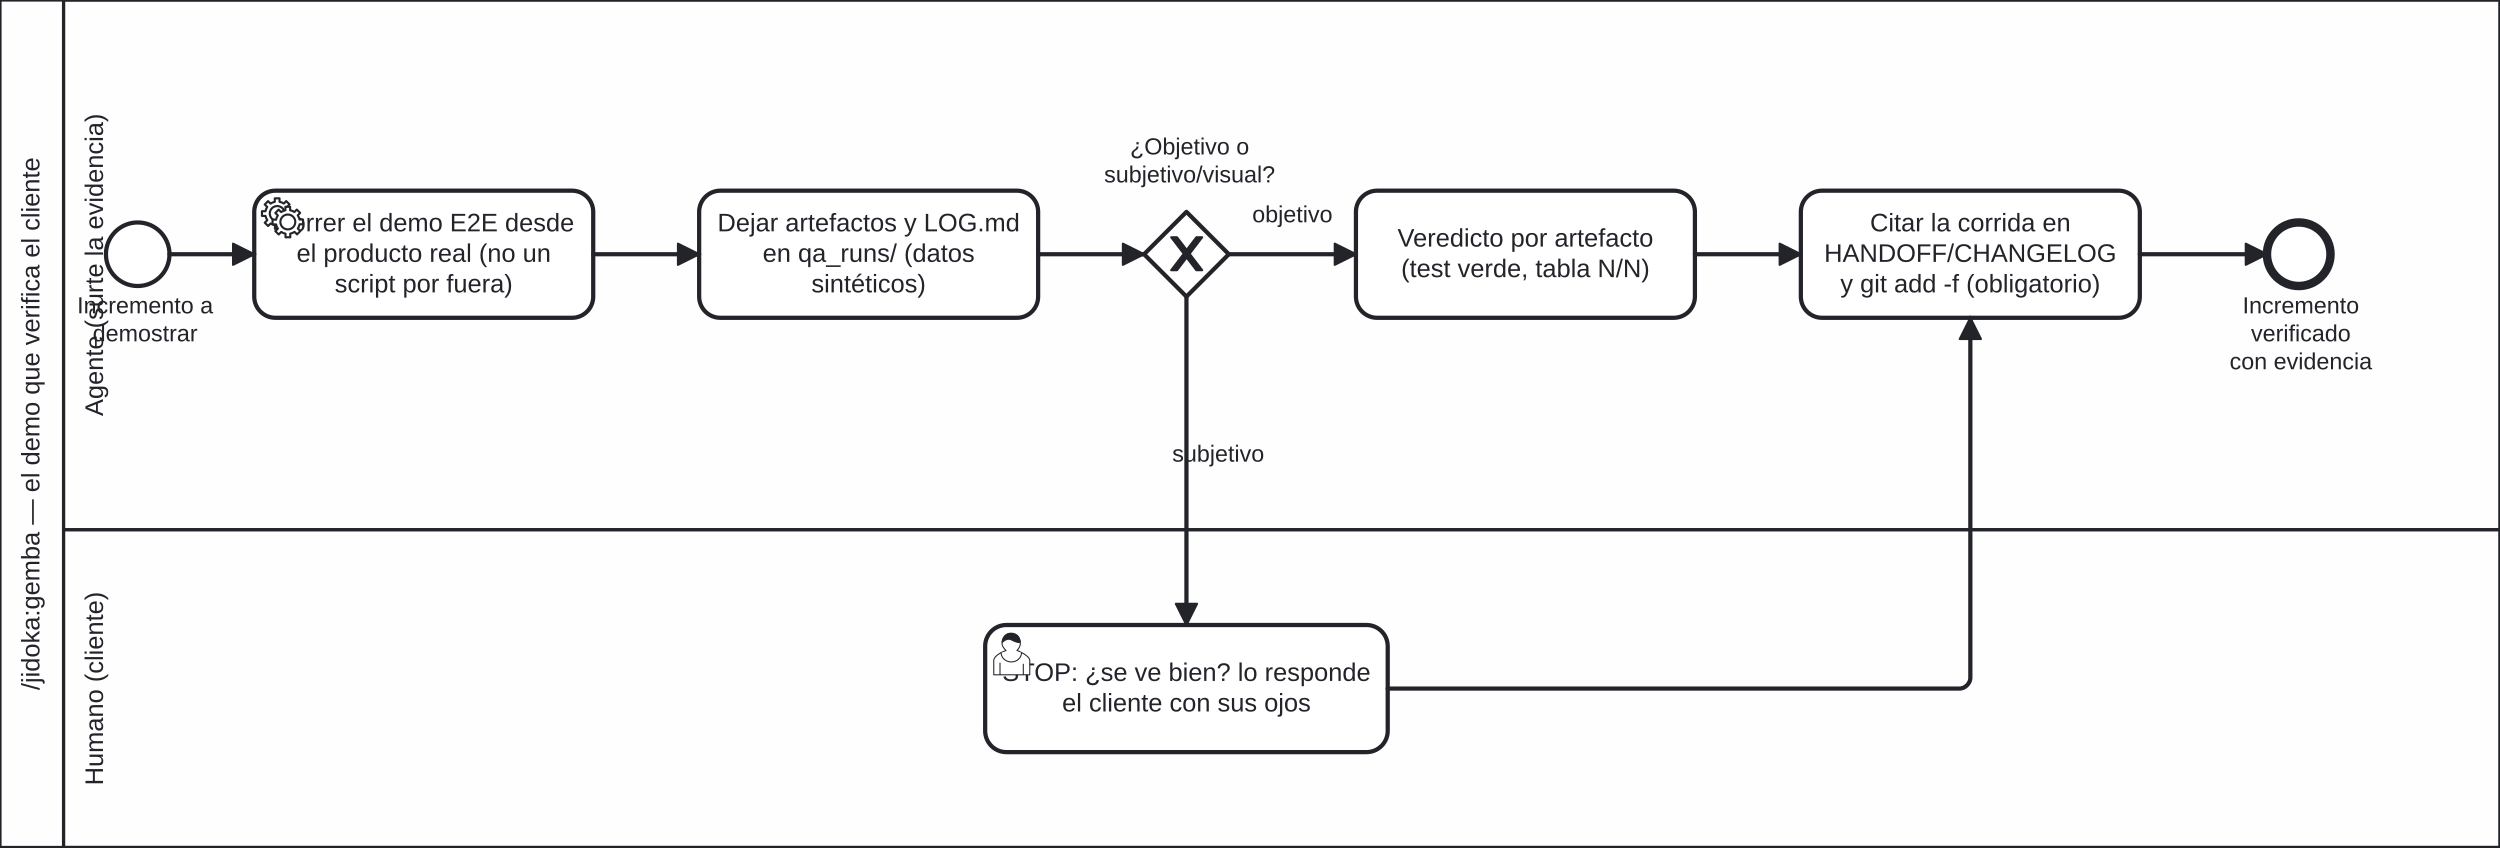
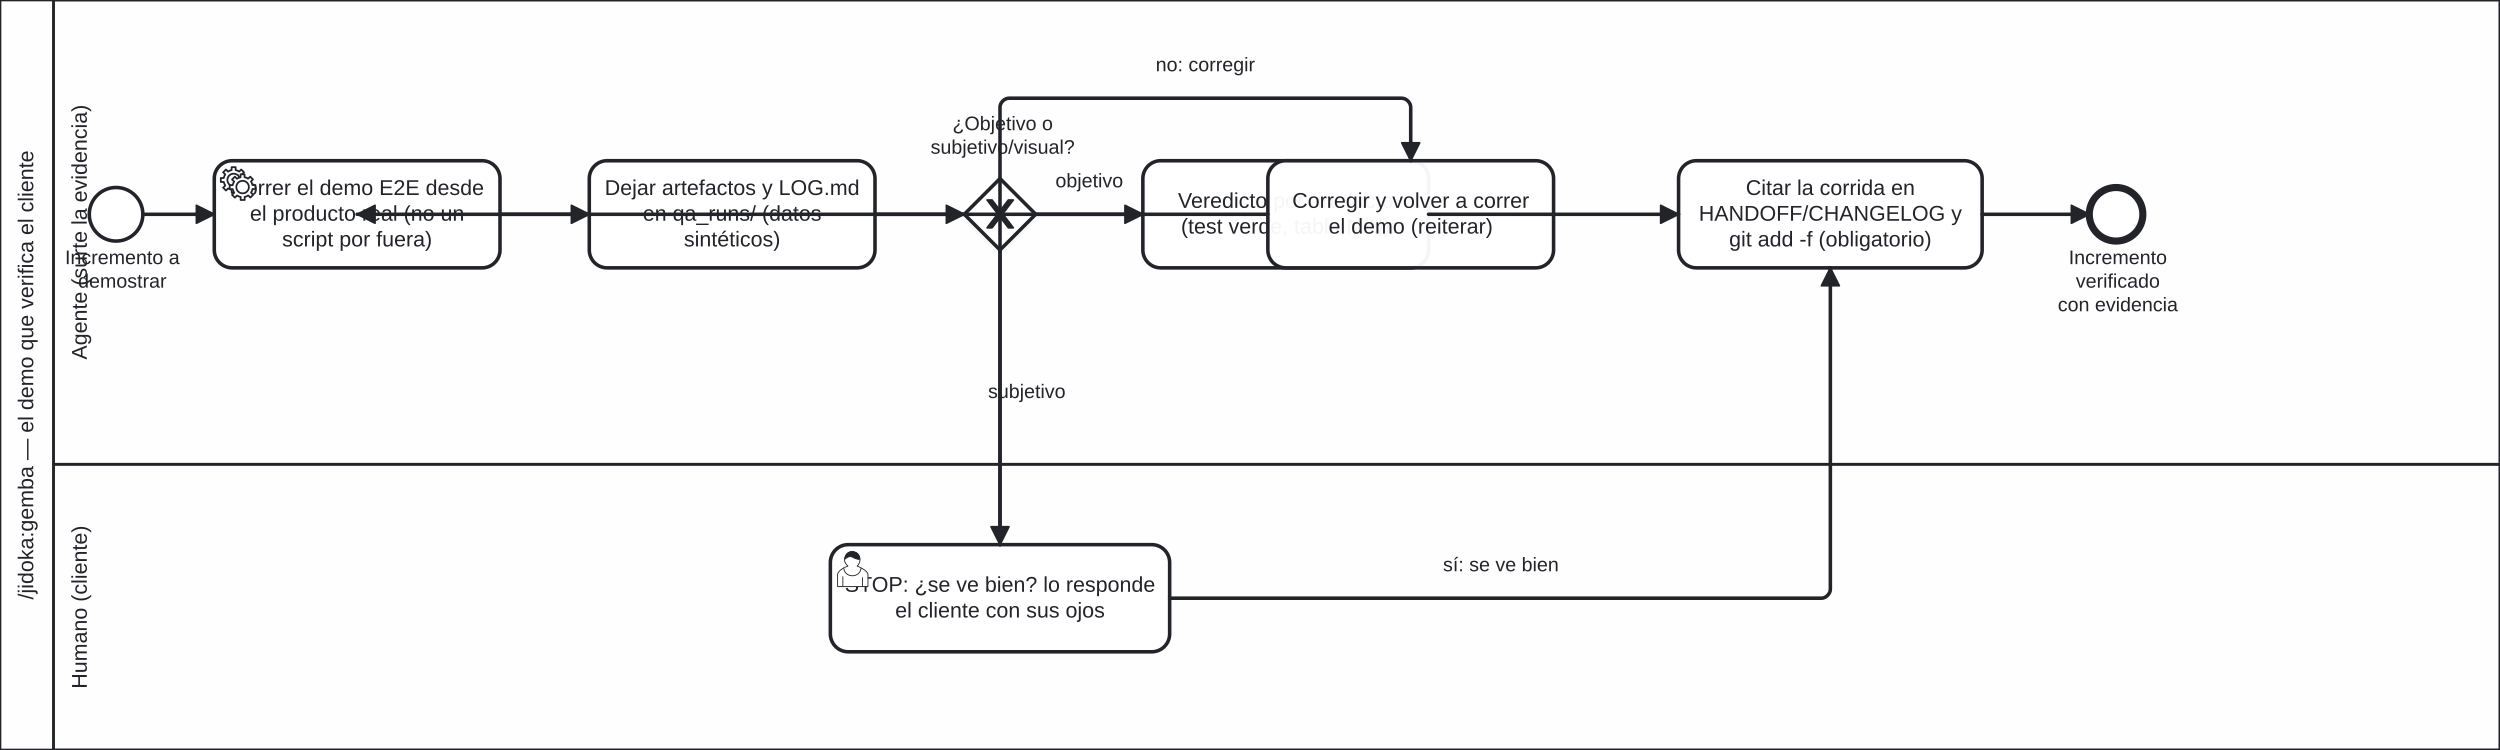
- <svg xmlns="http://www.w3.org/2000/svg" width="1180" height="400" viewBox="160 80 1180 400" version="1.1">
+ <svg xmlns="http://www.w3.org/2000/svg" width="1400" height="420" viewBox="160 80 1400 420" version="1.1">
  <g class="djs-group">
    <g class="djs-element djs-shape" data-element-id="Pool_Gemba" style="display: block;" transform="matrix(1 0 0 1 160 80)">
      <g class="djs-visual">
-         <rect x="0" y="0" width="1180" height="400" rx="0" ry="0" style="stroke-linecap: round; stroke-linejoin: round; stroke: rgb(34, 36, 42); stroke-width: 1.5px; fill: white; fill-opacity: 0.95;" />
-         <path style="fill: none; stroke-linecap: round; stroke-linejoin: round; stroke: rgb(34, 36, 42); stroke-width: 1.5px;" d="M30,0L30,400" />
-         <text lineHeight="1.2" class="djs-label" style="font-family: Arial, sans-serif; font-size: 12px; font-weight: normal; fill: rgb(34, 36, 42);" transform="matrix(-1.83697e-16 -1 1 -1.83697e-16 0 400)">
-           <tspan x="74.267" y="18.6">/jidoka:gemba — el demo que verifica el cliente</tspan>
+         <rect x="0" y="0" width="1400" height="420" rx="0" ry="0" style="stroke-linecap: round; stroke-linejoin: round; stroke: rgb(34, 36, 42); stroke-width: 1.5px; fill: white; fill-opacity: 0.95;" />
+         <path style="fill: none; stroke-linecap: round; stroke-linejoin: round; stroke: rgb(34, 36, 42); stroke-width: 1.5px;" d="M30,0L30,420" />
+         <text lineHeight="1.2" class="djs-label" style="font-family: Arial, sans-serif; font-size: 12px; font-weight: normal; fill: rgb(34, 36, 42);" transform="matrix(-1.83697e-16 -1 1 -1.83697e-16 0 420)">
+           <tspan x="84.267" y="18.6">/jidoka:gemba — el demo que verifica el cliente</tspan>
        </text>
      </g>
-       <rect class="djs-hit djs-hit-all" x="0" y="0" width="1180" height="400" style="fill: none; stroke-opacity: 0; stroke: white; stroke-width: 15px;" />
+       <rect class="djs-hit djs-hit-all" x="0" y="0" width="1400" height="420" style="fill: none; stroke-opacity: 0; stroke: white; stroke-width: 15px;" />
    </g>
    <g class="djs-children">
      <g class="djs-group">
-         <g class="djs-element djs-shape" data-element-id="Lane_Humano" style="display: block;" transform="matrix(1 0 0 1 190 330)">
-           <g class="djs-visual">
-             <rect x="0" y="0" width="1150" height="150" rx="0" ry="0" style="stroke-linecap: round; stroke-linejoin: round; stroke: rgb(34, 36, 42); stroke-width: 1.5px; fill: white; fill-opacity: 0.25;" />
-             <text lineHeight="1.2" class="djs-label" style="font-family: Arial, sans-serif; font-size: 12px; font-weight: normal; fill: rgb(34, 36, 42);" transform="matrix(-1.83697e-16 -1 1 -1.83697e-16 0 150)">
-               <tspan x="29.314" y="18.6">Humano (cliente)</tspan>
-             </text>
-           </g>
-           <rect class="djs-hit djs-hit-all" x="0" y="0" width="1150" height="150" style="fill: none; stroke-opacity: 0; stroke: white; stroke-width: 15px;" />
+         <g class="djs-element djs-shape" data-element-id="Lane_Humano" style="display: block;" transform="matrix(1 0 0 1 190 340)">
+           <g class="djs-visual">
+             <rect x="0" y="0" width="1370" height="160" rx="0" ry="0" style="stroke-linecap: round; stroke-linejoin: round; stroke: rgb(34, 36, 42); stroke-width: 1.5px; fill: white; fill-opacity: 0.25;" />
+             <text lineHeight="1.2" class="djs-label" style="font-family: Arial, sans-serif; font-size: 12px; font-weight: normal; fill: rgb(34, 36, 42);" transform="matrix(-1.83697e-16 -1 1 -1.83697e-16 0 160)">
+               <tspan x="34.314" y="18.6">Humano (cliente)</tspan>
+             </text>
+           </g>
+           <rect class="djs-hit djs-hit-all" x="0" y="0" width="1370" height="160" style="fill: none; stroke-opacity: 0; stroke: white; stroke-width: 15px;" />
        </g>
      </g>
      <g class="djs-group">
        <g class="djs-element djs-shape" data-element-id="Lane_Agente" style="display: block;" transform="matrix(1 0 0 1 190 80)">
          <g class="djs-visual">
-             <rect x="0" y="0" width="1150" height="250" rx="0" ry="0" style="stroke-linecap: round; stroke-linejoin: round; stroke: rgb(34, 36, 42); stroke-width: 1.5px; fill: white; fill-opacity: 0.25;" />
-             <text lineHeight="1.2" class="djs-label" style="font-family: Arial, sans-serif; font-size: 12px; font-weight: normal; fill: rgb(34, 36, 42);" transform="matrix(-1.83697e-16 -1 1 -1.83697e-16 0 250)">
-               <tspan x="53.627" y="18.6">Agente (surte la evidencia)</tspan>
-             </text>
-           </g>
-           <rect class="djs-hit djs-hit-all" x="0" y="0" width="1150" height="250" style="fill: none; stroke-opacity: 0; stroke: white; stroke-width: 15px;" />
+             <rect x="0" y="0" width="1370" height="260" rx="0" ry="0" style="stroke-linecap: round; stroke-linejoin: round; stroke: rgb(34, 36, 42); stroke-width: 1.5px; fill: white; fill-opacity: 0.25;" />
+             <text lineHeight="1.2" class="djs-label" style="font-family: Arial, sans-serif; font-size: 12px; font-weight: normal; fill: rgb(34, 36, 42);" transform="matrix(-1.83697e-16 -1 1 -1.83697e-16 0 260)">
+               <tspan x="58.627" y="18.6">Agente (surte la evidencia)</tspan>
+             </text>
+           </g>
+           <rect class="djs-hit djs-hit-all" x="0" y="0" width="1370" height="260" style="fill: none; stroke-opacity: 0; stroke: white; stroke-width: 15px;" />
        </g>
      </g>
      <g class="djs-group">
        <g class="djs-element djs-shape" data-element-id="Start" style="display: block;" transform="matrix(1 0 0 1 210 185)">
          <g class="djs-visual">
            <circle cx="15" cy="15" r="15" style="stroke-linecap: round; stroke-linejoin: round; stroke: rgb(34, 36, 42); stroke-width: 2px; fill: white; fill-opacity: 0.95;" />
          </g>
          <rect class="djs-hit djs-hit-all" x="0" y="0" width="30" height="30" style="fill: none; stroke-opacity: 0; stroke: white; stroke-width: 15px;" />
        </g>
      </g>
      <g class="djs-group">
        <g class="djs-element djs-shape" data-element-id="Start_label" style="display: block;" transform="matrix(1 0 0 1 196 218)">
          <g class="djs-visual">
            <text lineHeight="1.2" class="djs-label" style="font-family: Arial, sans-serif; font-size: 11px; font-weight: normal; fill: rgb(34, 36, 42);">
              <tspan x="0.4" y="9.9">Incremento a</tspan>
              <tspan x="7.742" y="23.1">demostrar</tspan>
            </text>
          </g>
          <rect class="djs-hit djs-hit-all" x="0" y="0" width="65" height="27" style="fill: none; stroke-opacity: 0; stroke: white; stroke-width: 15px;" />
        </g>
      </g>
      <g class="djs-group">
        <g class="djs-element djs-shape" data-element-id="T_CorrerDemo" style="display: block;" transform="matrix(1 0 0 1 280 170)">
          <g class="djs-visual">
            <rect x="0" y="0" width="160" height="60" rx="10" ry="10" style="stroke-linecap: round; stroke-linejoin: round; stroke: rgb(34, 36, 42); stroke-width: 2px; fill: white; fill-opacity: 0.95;" />
            <text lineHeight="1.2" class="djs-label" style="font-family: Arial, sans-serif; font-size: 12px; font-weight: normal; fill: rgb(34, 36, 42);">
              <tspan x="8.964" y="19.2">Correr el demo E2E desde </tspan>
              <tspan x="19.962" y="33.6">el producto real (no un </tspan>
              <tspan x="37.985" y="48">script por fuera)</tspan>
            </text>
            <circle cx="5" cy="5" r="5" transform="translate(6, 6)" style="stroke-linecap: round; stroke-linejoin: round; stroke: none; stroke-width: 2px; fill: white;" />
            <path d="m 12,18 v -1.713 c 0.352,-0.07 0.704,-0.178 1.048,-0.321 0.344,-0.145 0.666,-0.321 0.966,-0.521 l 1.194,1.18 1.567,-1.577 -1.195,-1.18 c 0.403,-0.614 0.683,-1.299 0.825,-2.018 l 1.622,-0.01 v -2.22 l -1.637,0.01 c -0.073,-0.352 -0.178,-0.7 -0.324,-1.044 -0.145,-0.344 -0.321,-0.664 -0.523,-0.962 l 1.131,-1.136 -1.583,-1.563 -1.13,1.136 c -0.614,-0.401 -1.303,-0.681 -2.023,-0.822 l 0.009,-1.619 h -2.241 l 0.004,1.631 c -0.354,0.074 -0.705,0.18 -1.05,0.324 -0.344,0.144 -0.665,0.321 -0.964,0.52 l -1.17,-1.158 -1.567,1.579 1.168,1.157 c -0.403,0.613 -0.683,1.298 -0.825,2.017 l -1.659,0.003 v 2.222 l 1.672,-0.006 c 0.073,0.351 0.18,0.702 0.324,1.045 0.145,0.344 0.321,0.664 0.523,0.961 l -1.199,1.197 1.584,1.56 1.196,-1.193 c 0.614,0.403 1.303,0.682 2.023,0.823 l 7.19e-4,1.699 h 2.227 z m 0.221,-3.996 c -1.789,0.75 -3.858,-0.093 -4.61,-1.874 -0.752,-1.783 0.091,-3.846 1.88,-4.596 1.788,-0.749 3.857,0.093 4.609,1.874 0.752,1.782 -0.091,3.846 -1.88,4.596 z" style="fill: white; stroke-linecap: round; stroke-linejoin: round; stroke: rgb(34, 36, 42); stroke-width: 1px;" />
            <circle cx="5" cy="5" r="5" transform="translate(11, 10)" style="stroke-linecap: round; stroke-linejoin: round; stroke: none; stroke-width: 2px; fill: white;" />
            <path d="m 17,22 v -1.713 c 0.352,-0.07 0.704,-0.178 1.048,-0.321 0.344,-0.145 0.666,-0.321 0.966,-0.521 l 1.194,1.18 1.567,-1.577 -1.195,-1.18 c 0.403,-0.614 0.683,-1.299 0.825,-2.018 l 1.622,-0.01 v -2.22 l -1.637,0.01 c -0.073,-0.352 -0.178,-0.7 -0.324,-1.044 -0.145,-0.344 -0.321,-0.664 -0.523,-0.962 l 1.131,-1.136 -1.583,-1.563 -1.13,1.136 c -0.614,-0.401 -1.303,-0.681 -2.023,-0.822 l 0.009,-1.619 h -2.241 l 0.004,1.631 c -0.354,0.074 -0.705,0.18 -1.05,0.324 -0.344,0.144 -0.665,0.321 -0.964,0.52 l -1.17,-1.158 -1.567,1.579 1.168,1.157 c -0.403,0.613 -0.683,1.298 -0.825,2.017 l -1.659,0.003 v 2.222 l 1.672,-0.006 c 0.073,0.351 0.18,0.702 0.324,1.045 0.145,0.344 0.321,0.664 0.523,0.961 l -1.199,1.197 1.584,1.56 1.196,-1.193 c 0.614,0.403 1.303,0.682 2.023,0.823 l 7.19e-4,1.699 h 2.227 z m 0.221,-3.996 c -1.789,0.75 -3.858,-0.093 -4.61,-1.874 -0.752,-1.783 0.091,-3.846 1.88,-4.596 1.788,-0.749 3.857,0.093 4.609,1.874 0.752,1.782 -0.091,3.846 -1.88,4.596 z" style="fill: white; stroke-linecap: round; stroke-linejoin: round; stroke: rgb(34, 36, 42); stroke-width: 1px;" />
          </g>
          <rect class="djs-hit djs-hit-all" x="0" y="0" width="160" height="60" style="fill: none; stroke-opacity: 0; stroke: white; stroke-width: 15px;" />
        </g>
      </g>
      <g class="djs-group">
        <g class="djs-element djs-shape" data-element-id="T_Artefactos" style="display: block;" transform="matrix(1 0 0 1 490 170)">
          <g class="djs-visual">
            <rect x="0" y="0" width="160" height="60" rx="10" ry="10" style="stroke-linecap: round; stroke-linejoin: round; stroke: rgb(34, 36, 42); stroke-width: 2px; fill: white; fill-opacity: 0.95;" />
            <text lineHeight="1.2" class="djs-label" style="font-family: Arial, sans-serif; font-size: 12px; font-weight: normal; fill: rgb(34, 36, 42);">
              <tspan x="8.642" y="19.2">Dejar artefactos y LOG.md </tspan>
              <tspan x="29.967" y="33.6">en qa_runs/ (datos </tspan>
              <tspan x="52.991" y="48">sintéticos)</tspan>
            </text>
          </g>
          <rect class="djs-hit djs-hit-all" x="0" y="0" width="160" height="60" style="fill: none; stroke-opacity: 0; stroke: white; stroke-width: 15px;" />
        </g>
      </g>
      <g class="djs-group">
        <g class="djs-element djs-shape" data-element-id="Gw_Tipo" style="display: block;" transform="matrix(1 0 0 1 700 180)">
          <g class="djs-visual">
            <polygon points="20,0 40,20 20,40 0,20" style="stroke-linecap: round; stroke-linejoin: round; stroke: rgb(34, 36, 42); stroke-width: 2px; fill: white; fill-opacity: 0.95;" />
            <path d="m 12.8,12 5.943,7.771 -5.943,7.771 2.743,0 4.571,-5.971 4.571,5.971 2.743,0 -5.943,-7.771 5.943,-7.771 -2.743,0 -4.571,5.971 -4.571,-5.971 -2.743,0 z" style="fill: rgb(34, 36, 42); stroke-linecap: round; stroke-linejoin: round; stroke: rgb(34, 36, 42); stroke-width: 1px;" />
          </g>
          <rect class="djs-hit djs-hit-all" x="0" y="0" width="40" height="40" style="fill: none; stroke-opacity: 0; stroke: white; stroke-width: 15px;" />
        </g>
      </g>
      <g class="djs-group">
        <g class="djs-element djs-shape" data-element-id="Gw_Tipo_label" style="display: block;" transform="matrix(1 0 0 1 681 143)">
          <g class="djs-visual">
            <text lineHeight="1.2" class="djs-label" style="font-family: Arial, sans-serif; font-size: 11px; font-weight: normal; fill: rgb(34, 36, 42);">
              <tspan x="12.377" y="9.9">¿Objetivo o </tspan>
              <tspan x="0.144" y="23.1">subjetivo/visual?</tspan>
            </text>
          </g>
          <rect class="djs-hit djs-hit-all" x="0" y="0" width="81" height="27" style="fill: none; stroke-opacity: 0; stroke: white; stroke-width: 15px;" />
        </g>
      </g>
      <g class="djs-group">
        <g class="djs-element djs-shape" data-element-id="T_Veredicto" style="display: block;" transform="matrix(1 0 0 1 800 170)">
          <g class="djs-visual">
            <rect x="0" y="0" width="160" height="60" rx="10" ry="10" style="stroke-linecap: round; stroke-linejoin: round; stroke: rgb(34, 36, 42); stroke-width: 2px; fill: white; fill-opacity: 0.95;" />
            <text lineHeight="1.2" class="djs-label" style="font-family: Arial, sans-serif; font-size: 12px; font-weight: normal; fill: rgb(34, 36, 42);">
              <tspan x="19.631" y="26.4">Veredicto por artefacto </tspan>
              <tspan x="21.312" y="40.8">(test verde, tabla N/N)</tspan>
            </text>
          </g>
          <rect class="djs-hit djs-hit-all" x="0" y="0" width="160" height="60" style="fill: none; stroke-opacity: 0; stroke: white; stroke-width: 15px;" />
        </g>
      </g>
      <g class="djs-group">
-         <g class="djs-element djs-shape" data-element-id="U_Cliente" style="display: block;" transform="matrix(1 0 0 1 625 375)">
+         <g class="djs-element djs-shape" data-element-id="U_Cliente" style="display: block;" transform="matrix(1 0 0 1 625 385)">
          <g class="djs-visual">
            <rect x="0" y="0" width="190" height="60" rx="10" ry="10" style="stroke-linecap: round; stroke-linejoin: round; stroke: rgb(34, 36, 42); stroke-width: 2px; fill: white; fill-opacity: 0.95;" />
            <text lineHeight="1.2" class="djs-label" style="font-family: Arial, sans-serif; font-size: 12px; font-weight: normal; fill: rgb(34, 36, 42);">
              <tspan x="8.062" y="26.4">STOP: ¿se ve bien? lo responde </tspan>
              <tspan x="36.301" y="40.8">el cliente con sus ojos</tspan>
            </text>
            <path d="m 15,12 c 0.909,-0.845 1.594,-2.049 1.594,-3.385 0,-2.554 -1.805,-4.622 -4.357,-4.622 -2.552,0 -4.288,2.068 -4.288,4.622 0,1.348 0.974,2.562 1.896,3.405 -0.529,0.187 -5.669,2.097 -5.794,4.756 v 6.718 h 17 v -6.718 c 0,-2.298 -5.528,-4.595 -6.051,-4.776 zm -8,6 l 0,5.5 m 11,0 l 0,-5" style="fill: white; stroke-linecap: round; stroke-linejoin: round; stroke: rgb(34, 36, 42); stroke-width: 0.5px;" />
            <path d="m 15,12 m 2.162,1.009 c 0,2.447 -2.158,4.431 -4.821,4.431 -2.665,0 -4.822,-1.981 -4.822,-4.431 " style="fill: white; stroke-linecap: round; stroke-linejoin: round; stroke: rgb(34, 36, 42); stroke-width: 0.5px;" />
            <path d="m 15,12 m -6.9,-3.80 c 0,0 2.251,-2.358 4.274,-1.177 2.024,1.181 4.221,1.537 4.124,0.965 -0.098,-0.57 -0.117,-3.791 -4.191,-4.136 -3.575,0.001 -4.208,3.367 -4.207,4.348 z" style="fill: rgb(34, 36, 42); stroke-linecap: round; stroke-linejoin: round; stroke: rgb(34, 36, 42); stroke-width: 0.5px;" />
          </g>
          <rect class="djs-hit djs-hit-all" x="0" y="0" width="190" height="60" style="fill: none; stroke-opacity: 0; stroke: white; stroke-width: 15px;" />
        </g>
      </g>
      <g class="djs-group">
-         <g class="djs-element djs-shape" data-element-id="T_Citar" style="display: block;" transform="matrix(1 0 0 1 1010 170)">
+         <g class="djs-element djs-shape" data-element-id="T_Corregir" style="display: block;" transform="matrix(1 0 0 1 870 170)">
          <g class="djs-visual">
            <rect x="0" y="0" width="160" height="60" rx="10" ry="10" style="stroke-linecap: round; stroke-linejoin: round; stroke: rgb(34, 36, 42); stroke-width: 2px; fill: white; fill-opacity: 0.95;" />
            <text lineHeight="1.2" class="djs-label" style="font-family: Arial, sans-serif; font-size: 12px; font-weight: normal; fill: rgb(34, 36, 42);">
-               <tspan x="32.647" y="19.2">Citar la corrida en </tspan>
-               <tspan x="10.994" y="33.6">HANDOFF/CHANGELOG </tspan>
-               <tspan x="18.638" y="48">y git add -f (obligatorio)</tspan>
+               <tspan x="13.651" y="26.4">Corregir y volver a correr </tspan>
+               <tspan x="33.986" y="40.8">el demo (reiterar)</tspan>
            </text>
          </g>
          <rect class="djs-hit djs-hit-all" x="0" y="0" width="160" height="60" style="fill: none; stroke-opacity: 0; stroke: white; stroke-width: 15px;" />
        </g>
      </g>
      <g class="djs-group">
-         <g class="djs-element djs-shape" data-element-id="End" style="display: block;" transform="matrix(1 0 0 1 1230 185)">
+         <g class="djs-element djs-shape" data-element-id="T_Citar" style="display: block;" transform="matrix(1 0 0 1 1100 170)">
+           <g class="djs-visual">
+             <rect x="0" y="0" width="170" height="60" rx="10" ry="10" style="stroke-linecap: round; stroke-linejoin: round; stroke: rgb(34, 36, 42); stroke-width: 2px; fill: white; fill-opacity: 0.95;" />
+             <text lineHeight="1.2" class="djs-label" style="font-family: Arial, sans-serif; font-size: 12px; font-weight: normal; fill: rgb(34, 36, 42);">
+               <tspan x="37.647" y="19.2">Citar la corrida en </tspan>
+               <tspan x="11.327" y="33.6">HANDOFF/CHANGELOG y </tspan>
+               <tspan x="28.305" y="48">git add -f (obligatorio)</tspan>
+             </text>
+           </g>
+           <rect class="djs-hit djs-hit-all" x="0" y="0" width="170" height="60" style="fill: none; stroke-opacity: 0; stroke: white; stroke-width: 15px;" />
+         </g>
+       </g>
+       <g class="djs-group">
+         <g class="djs-element djs-shape" data-element-id="End" style="display: block;" transform="matrix(1 0 0 1 1330 185)">
          <g class="djs-visual">
            <circle cx="15" cy="15" r="15" style="stroke-linecap: round; stroke-linejoin: round; stroke: rgb(34, 36, 42); stroke-width: 4px; fill: white; fill-opacity: 0.95;" />
          </g>
          <rect class="djs-hit djs-hit-all" x="0" y="0" width="30" height="30" style="fill: none; stroke-opacity: 0; stroke: white; stroke-width: 15px;" />
        </g>
      </g>
      <g class="djs-group">
-         <g class="djs-element djs-shape" data-element-id="End_label" style="display: block;" transform="matrix(1 0 0 1 1212 218)">
+         <g class="djs-element djs-shape" data-element-id="End_label" style="display: block;" transform="matrix(1 0 0 1 1312 218)">
          <g class="djs-visual">
            <text lineHeight="1.2" class="djs-label" style="font-family: Arial, sans-serif; font-size: 11px; font-weight: normal; fill: rgb(34, 36, 42);">
              <tspan x="6.487" y="9.9">Incremento </tspan>
              <tspan x="10.461" y="23.1">verificado </tspan>
              <tspan x="0.366" y="36.3">con evidencia</tspan>
            </text>
          </g>
          <rect class="djs-hit djs-hit-all" x="0" y="0" width="68" height="40" style="fill: none; stroke-opacity: 0; stroke: white; stroke-width: 15px;" />
        </g>
      </g>
      <g class="djs-group">
        <g class="djs-element djs-connection" data-element-id="f1" style="display: block;">
          <g class="djs-visual">
            <defs>
-               <marker id="marker-38jcrvmfrru9kg8i619bigk7w" viewBox="0 0 20 20" refX="11" refY="10" markerWidth="10" markerHeight="10" orient="auto">
-                 <path d="M 1 5 L 11 10 L 1 15 Z" style="stroke-linecap: round; stroke-linejoin: round; stroke: rgb(34, 36, 42); stroke-width: 1px; fill: rgb(34, 36, 42);" />
-               </marker>
-             </defs>
-             <path data-corner-radius="5" style="fill: none; stroke-linecap: round; stroke-linejoin: round; stroke: rgb(34, 36, 42); stroke-width: 2px; marker-end: url('#marker-38jcrvmfrru9kg8i619bigk7w');" d="M240,200L280,200" />
+               <marker id="marker-5q27lhp8xdlhhucthd0m6w6cd" viewBox="0 0 20 20" refX="11" refY="10" markerWidth="10" markerHeight="10" orient="auto">
+                 <path d="M 1 5 L 11 10 L 1 15 Z" style="stroke-linecap: round; stroke-linejoin: round; stroke: rgb(34, 36, 42); stroke-width: 1px; fill: rgb(34, 36, 42);" />
+               </marker>
+             </defs>
+             <path data-corner-radius="5" style="fill: none; stroke-linecap: round; stroke-linejoin: round; stroke: rgb(34, 36, 42); stroke-width: 2px; marker-end: url('#marker-5q27lhp8xdlhhucthd0m6w6cd');" d="M240,200L280,200" />
          </g>
          <path d="M240,200L280,200" class="djs-hit djs-hit-stroke" style="fill: none; stroke-opacity: 0; stroke: white; stroke-width: 15px;" />
        </g>
      </g>
      <g class="djs-group">
        <g class="djs-element djs-connection" data-element-id="f2" style="display: block;">
          <g class="djs-visual">
            <defs>
-               <marker id="marker-eai7isj6g3mooksk7in0j7cl7" viewBox="0 0 20 20" refX="11" refY="10" markerWidth="10" markerHeight="10" orient="auto">
-                 <path d="M 1 5 L 11 10 L 1 15 Z" style="stroke-linecap: round; stroke-linejoin: round; stroke: rgb(34, 36, 42); stroke-width: 1px; fill: rgb(34, 36, 42);" />
-               </marker>
-             </defs>
-             <path data-corner-radius="5" style="fill: none; stroke-linecap: round; stroke-linejoin: round; stroke: rgb(34, 36, 42); stroke-width: 2px; marker-end: url('#marker-eai7isj6g3mooksk7in0j7cl7');" d="M440,200L490,200" />
+               <marker id="marker-8oz9ueeyd9t65tpq95txo7tad" viewBox="0 0 20 20" refX="11" refY="10" markerWidth="10" markerHeight="10" orient="auto">
+                 <path d="M 1 5 L 11 10 L 1 15 Z" style="stroke-linecap: round; stroke-linejoin: round; stroke: rgb(34, 36, 42); stroke-width: 1px; fill: rgb(34, 36, 42);" />
+               </marker>
+             </defs>
+             <path data-corner-radius="5" style="fill: none; stroke-linecap: round; stroke-linejoin: round; stroke: rgb(34, 36, 42); stroke-width: 2px; marker-end: url('#marker-8oz9ueeyd9t65tpq95txo7tad');" d="M440,200L490,200" />
          </g>
          <path d="M440,200L490,200" class="djs-hit djs-hit-stroke" style="fill: none; stroke-opacity: 0; stroke: white; stroke-width: 15px;" />
        </g>
      </g>
      <g class="djs-group">
        <g class="djs-element djs-connection" data-element-id="f3" style="display: block;">
          <g class="djs-visual">
            <defs>
-               <marker id="marker-18cg2kw593um9h3afi9xn1bsp" viewBox="0 0 20 20" refX="11" refY="10" markerWidth="10" markerHeight="10" orient="auto">
-                 <path d="M 1 5 L 11 10 L 1 15 Z" style="stroke-linecap: round; stroke-linejoin: round; stroke: rgb(34, 36, 42); stroke-width: 1px; fill: rgb(34, 36, 42);" />
-               </marker>
-             </defs>
-             <path data-corner-radius="5" style="fill: none; stroke-linecap: round; stroke-linejoin: round; stroke: rgb(34, 36, 42); stroke-width: 2px; marker-end: url('#marker-18cg2kw593um9h3afi9xn1bsp');" d="M650,200L700,200" />
+               <marker id="marker-0qwugcb42x7q0ke2wmnhtbovv" viewBox="0 0 20 20" refX="11" refY="10" markerWidth="10" markerHeight="10" orient="auto">
+                 <path d="M 1 5 L 11 10 L 1 15 Z" style="stroke-linecap: round; stroke-linejoin: round; stroke: rgb(34, 36, 42); stroke-width: 1px; fill: rgb(34, 36, 42);" />
+               </marker>
+             </defs>
+             <path data-corner-radius="5" style="fill: none; stroke-linecap: round; stroke-linejoin: round; stroke: rgb(34, 36, 42); stroke-width: 2px; marker-end: url('#marker-0qwugcb42x7q0ke2wmnhtbovv');" d="M650,200L700,200" />
          </g>
          <path d="M650,200L700,200" class="djs-hit djs-hit-stroke" style="fill: none; stroke-opacity: 0; stroke: white; stroke-width: 15px;" />
        </g>
      </g>
      <g class="djs-group">
        <g class="djs-element djs-connection" data-element-id="f_obj" style="display: block;">
          <g class="djs-visual">
            <defs>
-               <marker id="marker-7bx6uxbha6cd6wsds0hxoxkm3" viewBox="0 0 20 20" refX="11" refY="10" markerWidth="10" markerHeight="10" orient="auto">
-                 <path d="M 1 5 L 11 10 L 1 15 Z" style="stroke-linecap: round; stroke-linejoin: round; stroke: rgb(34, 36, 42); stroke-width: 1px; fill: rgb(34, 36, 42);" />
-               </marker>
-             </defs>
-             <path data-corner-radius="5" style="fill: none; stroke-linecap: round; stroke-linejoin: round; stroke: rgb(34, 36, 42); stroke-width: 2px; marker-end: url('#marker-7bx6uxbha6cd6wsds0hxoxkm3');" d="M740,200L800,200" />
+               <marker id="marker-70sz990nanzz3r0a0distpzne" viewBox="0 0 20 20" refX="11" refY="10" markerWidth="10" markerHeight="10" orient="auto">
+                 <path d="M 1 5 L 11 10 L 1 15 Z" style="stroke-linecap: round; stroke-linejoin: round; stroke: rgb(34, 36, 42); stroke-width: 1px; fill: rgb(34, 36, 42);" />
+               </marker>
+             </defs>
+             <path data-corner-radius="5" style="fill: none; stroke-linecap: round; stroke-linejoin: round; stroke: rgb(34, 36, 42); stroke-width: 2px; marker-end: url('#marker-70sz990nanzz3r0a0distpzne');" d="M740,200L800,200" />
          </g>
          <path d="M740,200L800,200" class="djs-hit djs-hit-stroke" style="fill: none; stroke-opacity: 0; stroke: white; stroke-width: 15px;" />
        </g>
      </g>
      <g class="djs-group">
        <g class="djs-element djs-shape" data-element-id="f_obj_label" style="display: block;" transform="matrix(1 0 0 1 751 175)">
          <g class="djs-visual">
            <text lineHeight="1.2" class="djs-label" style="font-family: Arial, sans-serif; font-size: 11px; font-weight: normal; fill: rgb(34, 36, 42);">
              <tspan x="0.043" y="9.9">objetivo</tspan>
            </text>
          </g>
          <rect class="djs-hit djs-hit-all" x="0" y="0" width="38" height="14" style="fill: none; stroke-opacity: 0; stroke: white; stroke-width: 15px;" />
        </g>
      </g>
      <g class="djs-group">
        <g class="djs-element djs-connection" data-element-id="f_subj" style="display: block;">
          <g class="djs-visual">
            <defs>
-               <marker id="marker-cbe5v5ztjjawfr4h8g7d4g1nb" viewBox="0 0 20 20" refX="11" refY="10" markerWidth="10" markerHeight="10" orient="auto">
-                 <path d="M 1 5 L 11 10 L 1 15 Z" style="stroke-linecap: round; stroke-linejoin: round; stroke: rgb(34, 36, 42); stroke-width: 1px; fill: rgb(34, 36, 42);" />
-               </marker>
-             </defs>
-             <path data-corner-radius="5" style="fill: none; stroke-linecap: round; stroke-linejoin: round; stroke: rgb(34, 36, 42); stroke-width: 2px; marker-end: url('#marker-cbe5v5ztjjawfr4h8g7d4g1nb');" d="M720,220L720,375" />
-           </g>
-           <path d="M720,220L720,375" class="djs-hit djs-hit-stroke" style="fill: none; stroke-opacity: 0; stroke: white; stroke-width: 15px;" />
-         </g>
-       </g>
-       <g class="djs-group">
-         <g class="djs-element djs-shape" data-element-id="f_subj_label" style="display: block;" transform="matrix(1 0 0 1 713 288)">
+               <marker id="marker-1e2m28yf8w82ts3889v11yzvx" viewBox="0 0 20 20" refX="11" refY="10" markerWidth="10" markerHeight="10" orient="auto">
+                 <path d="M 1 5 L 11 10 L 1 15 Z" style="stroke-linecap: round; stroke-linejoin: round; stroke: rgb(34, 36, 42); stroke-width: 1px; fill: rgb(34, 36, 42);" />
+               </marker>
+             </defs>
+             <path data-corner-radius="5" style="fill: none; stroke-linecap: round; stroke-linejoin: round; stroke: rgb(34, 36, 42); stroke-width: 2px; marker-end: url('#marker-1e2m28yf8w82ts3889v11yzvx');" d="M720,220L720,385" />
+           </g>
+           <path d="M720,220L720,385" class="djs-hit djs-hit-stroke" style="fill: none; stroke-opacity: 0; stroke: white; stroke-width: 15px;" />
+         </g>
+       </g>
+       <g class="djs-group">
+         <g class="djs-element djs-shape" data-element-id="f_subj_label" style="display: block;" transform="matrix(1 0 0 1 713 293)">
          <g class="djs-visual">
            <text lineHeight="1.2" class="djs-label" style="font-family: Arial, sans-serif; font-size: 11px; font-weight: normal; fill: rgb(34, 36, 42);">
              <tspan x="0.293" y="9.9">subjetivo</tspan>
            </text>
          </g>
          <rect class="djs-hit djs-hit-all" x="0" y="0" width="44" height="14" style="fill: none; stroke-opacity: 0; stroke: white; stroke-width: 15px;" />
        </g>
      </g>
      <g class="djs-group">
        <g class="djs-element djs-connection" data-element-id="f_ver_citar" style="display: block;">
          <g class="djs-visual">
            <defs>
-               <marker id="marker-3ltq0xnscozhglq2zipwtwldt" viewBox="0 0 20 20" refX="11" refY="10" markerWidth="10" markerHeight="10" orient="auto">
-                 <path d="M 1 5 L 11 10 L 1 15 Z" style="stroke-linecap: round; stroke-linejoin: round; stroke: rgb(34, 36, 42); stroke-width: 1px; fill: rgb(34, 36, 42);" />
-               </marker>
-             </defs>
-             <path data-corner-radius="5" style="fill: none; stroke-linecap: round; stroke-linejoin: round; stroke: rgb(34, 36, 42); stroke-width: 2px; marker-end: url('#marker-3ltq0xnscozhglq2zipwtwldt');" d="M960,200L1010,200" />
-           </g>
-           <path d="M960,200L1010,200" class="djs-hit djs-hit-stroke" style="fill: none; stroke-opacity: 0; stroke: white; stroke-width: 15px;" />
-         </g>
-       </g>
-       <g class="djs-group">
-         <g class="djs-element djs-connection" data-element-id="f_cli_citar" style="display: block;">
-           <g class="djs-visual">
-             <defs>
-               <marker id="marker-610gukmgav50y1s1pg6qgci78" viewBox="0 0 20 20" refX="11" refY="10" markerWidth="10" markerHeight="10" orient="auto">
-                 <path d="M 1 5 L 11 10 L 1 15 Z" style="stroke-linecap: round; stroke-linejoin: round; stroke: rgb(34, 36, 42); stroke-width: 1px; fill: rgb(34, 36, 42);" />
-               </marker>
-             </defs>
-             <path data-corner-radius="5" style="fill: none; stroke-linecap: round; stroke-linejoin: round; stroke: rgb(34, 36, 42); stroke-width: 2px; marker-end: url('#marker-610gukmgav50y1s1pg6qgci78');" d="M815,405L1085,405C1087.5,405,1090,402.5,1090,400L1090,230" />
-           </g>
-           <path d="M815,405L1090,405L1090,230" class="djs-hit djs-hit-stroke" style="fill: none; stroke-opacity: 0; stroke: white; stroke-width: 15px;" />
+               <marker id="marker-3n4dlv577spumpt3l5u1s6s2f" viewBox="0 0 20 20" refX="11" refY="10" markerWidth="10" markerHeight="10" orient="auto">
+                 <path d="M 1 5 L 11 10 L 1 15 Z" style="stroke-linecap: round; stroke-linejoin: round; stroke: rgb(34, 36, 42); stroke-width: 1px; fill: rgb(34, 36, 42);" />
+               </marker>
+             </defs>
+             <path data-corner-radius="5" style="fill: none; stroke-linecap: round; stroke-linejoin: round; stroke: rgb(34, 36, 42); stroke-width: 2px; marker-end: url('#marker-3n4dlv577spumpt3l5u1s6s2f');" d="M960,200L1100,200" />
+           </g>
+           <path d="M960,200L1100,200" class="djs-hit djs-hit-stroke" style="fill: none; stroke-opacity: 0; stroke: white; stroke-width: 15px;" />
+         </g>
+       </g>
+       <g class="djs-group">
+         <g class="djs-element djs-connection" data-element-id="f_cli_si" style="display: block;">
+           <g class="djs-visual">
+             <defs>
+               <marker id="marker-30mb1dds49ndh92fhcmreuhsl" viewBox="0 0 20 20" refX="11" refY="10" markerWidth="10" markerHeight="10" orient="auto">
+                 <path d="M 1 5 L 11 10 L 1 15 Z" style="stroke-linecap: round; stroke-linejoin: round; stroke: rgb(34, 36, 42); stroke-width: 1px; fill: rgb(34, 36, 42);" />
+               </marker>
+             </defs>
+             <path data-corner-radius="5" style="fill: none; stroke-linecap: round; stroke-linejoin: round; stroke: rgb(34, 36, 42); stroke-width: 2px; marker-end: url('#marker-30mb1dds49ndh92fhcmreuhsl');" d="M815,415L1180,415C1182.5,415,1185,412.5,1185,410L1185,230" />
+           </g>
+           <path d="M815,415L1185,415L1185,230" class="djs-hit djs-hit-stroke" style="fill: none; stroke-opacity: 0; stroke: white; stroke-width: 15px;" />
+         </g>
+       </g>
+       <g class="djs-group">
+         <g class="djs-element djs-shape" data-element-id="f_cli_si_label" style="display: block;" transform="matrix(1 0 0 1 968 390)">
+           <g class="djs-visual">
+             <text lineHeight="1.2" class="djs-label" style="font-family: Arial, sans-serif; font-size: 11px; font-weight: normal; fill: rgb(34, 36, 42);">
+               <tspan x="0.094" y="9.9">sí: se ve bien</tspan>
+             </text>
+           </g>
+           <rect class="djs-hit djs-hit-all" x="0" y="0" width="65" height="14" style="fill: none; stroke-opacity: 0; stroke: white; stroke-width: 15px;" />
+         </g>
+       </g>
+       <g class="djs-group">
+         <g class="djs-element djs-connection" data-element-id="f_cli_no" style="display: block;">
+           <g class="djs-visual">
+             <defs>
+               <marker id="marker-bkre3mf57zdg0b1u08323tppj" viewBox="0 0 20 20" refX="11" refY="10" markerWidth="10" markerHeight="10" orient="auto">
+                 <path d="M 1 5 L 11 10 L 1 15 Z" style="stroke-linecap: round; stroke-linejoin: round; stroke: rgb(34, 36, 42); stroke-width: 1px; fill: rgb(34, 36, 42);" />
+               </marker>
+             </defs>
+             <path data-corner-radius="5" style="fill: none; stroke-linecap: round; stroke-linejoin: round; stroke: rgb(34, 36, 42); stroke-width: 2px; marker-end: url('#marker-bkre3mf57zdg0b1u08323tppj');" d="M720,385L720,140C720,137.5,722.5,135,725,135L945,135C947.5,135,950,137.5,950,140L950,170" />
+           </g>
+           <path d="M720,385L720,135L950,135L950,170" class="djs-hit djs-hit-stroke" style="fill: none; stroke-opacity: 0; stroke: white; stroke-width: 15px;" />
+         </g>
+       </g>
+       <g class="djs-group">
+         <g class="djs-element djs-shape" data-element-id="f_cli_no_label" style="display: block;" transform="matrix(1 0 0 1 807 110)">
+           <g class="djs-visual">
+             <text lineHeight="1.2" class="djs-label" style="font-family: Arial, sans-serif; font-size: 11px; font-weight: normal; fill: rgb(34, 36, 42);">
+               <tspan x="0.183" y="9.9">no: corregir</tspan>
+             </text>
+           </g>
+           <rect class="djs-hit djs-hit-all" x="0" y="0" width="56" height="14" style="fill: none; stroke-opacity: 0; stroke: white; stroke-width: 15px;" />
+         </g>
+       </g>
+       <g class="djs-group">
+         <g class="djs-element djs-connection" data-element-id="f_loop" style="display: block;">
+           <g class="djs-visual">
+             <defs>
+               <marker id="marker-8o3wek4umelqa7xa5qcas6ky0" viewBox="0 0 20 20" refX="11" refY="10" markerWidth="10" markerHeight="10" orient="auto">
+                 <path d="M 1 5 L 11 10 L 1 15 Z" style="stroke-linecap: round; stroke-linejoin: round; stroke: rgb(34, 36, 42); stroke-width: 1px; fill: rgb(34, 36, 42);" />
+               </marker>
+             </defs>
+             <path data-corner-radius="5" style="fill: none; stroke-linecap: round; stroke-linejoin: round; stroke: rgb(34, 36, 42); stroke-width: 2px; marker-end: url('#marker-8o3wek4umelqa7xa5qcas6ky0');" d="M870,200L360,200" />
+           </g>
+           <path d="M870,200L360,200" class="djs-hit djs-hit-stroke" style="fill: none; stroke-opacity: 0; stroke: white; stroke-width: 15px;" />
        </g>
      </g>
      <g class="djs-group">
        <g class="djs-element djs-connection" data-element-id="f_citar_end" style="display: block;">
          <g class="djs-visual">
            <defs>
-               <marker id="marker-a0wuitm548edlpfvz7xdlz7zv" viewBox="0 0 20 20" refX="11" refY="10" markerWidth="10" markerHeight="10" orient="auto">
-                 <path d="M 1 5 L 11 10 L 1 15 Z" style="stroke-linecap: round; stroke-linejoin: round; stroke: rgb(34, 36, 42); stroke-width: 1px; fill: rgb(34, 36, 42);" />
-               </marker>
-             </defs>
-             <path data-corner-radius="5" style="fill: none; stroke-linecap: round; stroke-linejoin: round; stroke: rgb(34, 36, 42); stroke-width: 2px; marker-end: url('#marker-a0wuitm548edlpfvz7xdlz7zv');" d="M1170,200L1230,200" />
-           </g>
-           <path d="M1170,200L1230,200" class="djs-hit djs-hit-stroke" style="fill: none; stroke-opacity: 0; stroke: white; stroke-width: 15px;" />
+               <marker id="marker-8haugm5oi0rr0artp73g27pdv" viewBox="0 0 20 20" refX="11" refY="10" markerWidth="10" markerHeight="10" orient="auto">
+                 <path d="M 1 5 L 11 10 L 1 15 Z" style="stroke-linecap: round; stroke-linejoin: round; stroke: rgb(34, 36, 42); stroke-width: 1px; fill: rgb(34, 36, 42);" />
+               </marker>
+             </defs>
+             <path data-corner-radius="5" style="fill: none; stroke-linecap: round; stroke-linejoin: round; stroke: rgb(34, 36, 42); stroke-width: 2px; marker-end: url('#marker-8haugm5oi0rr0artp73g27pdv');" d="M1270,200L1330,200" />
+           </g>
+           <path d="M1270,200L1330,200" class="djs-hit djs-hit-stroke" style="fill: none; stroke-opacity: 0; stroke: white; stroke-width: 15px;" />
        </g>
      </g>
    </g>
  </g>
</svg>
